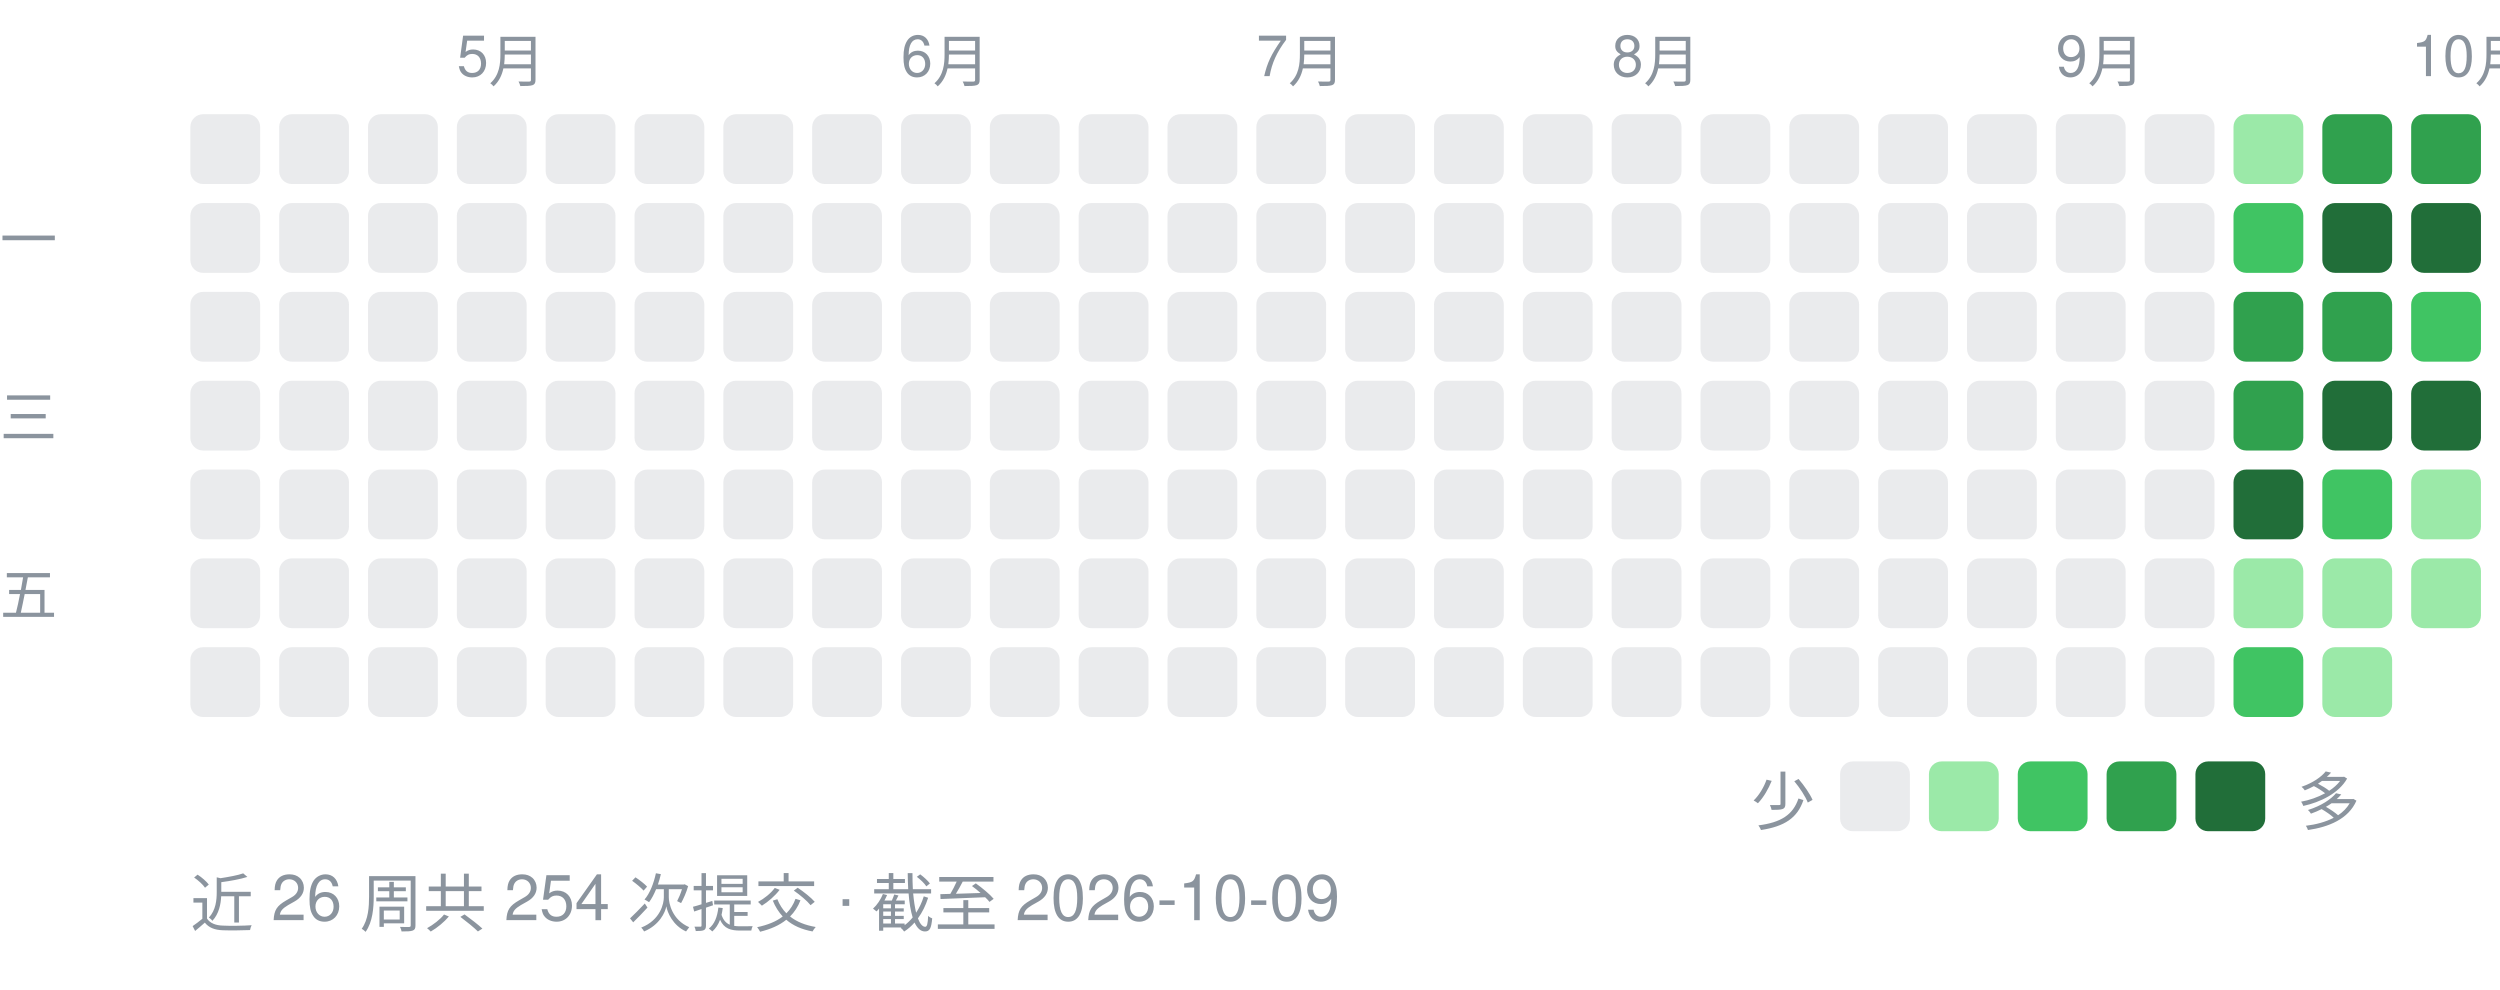
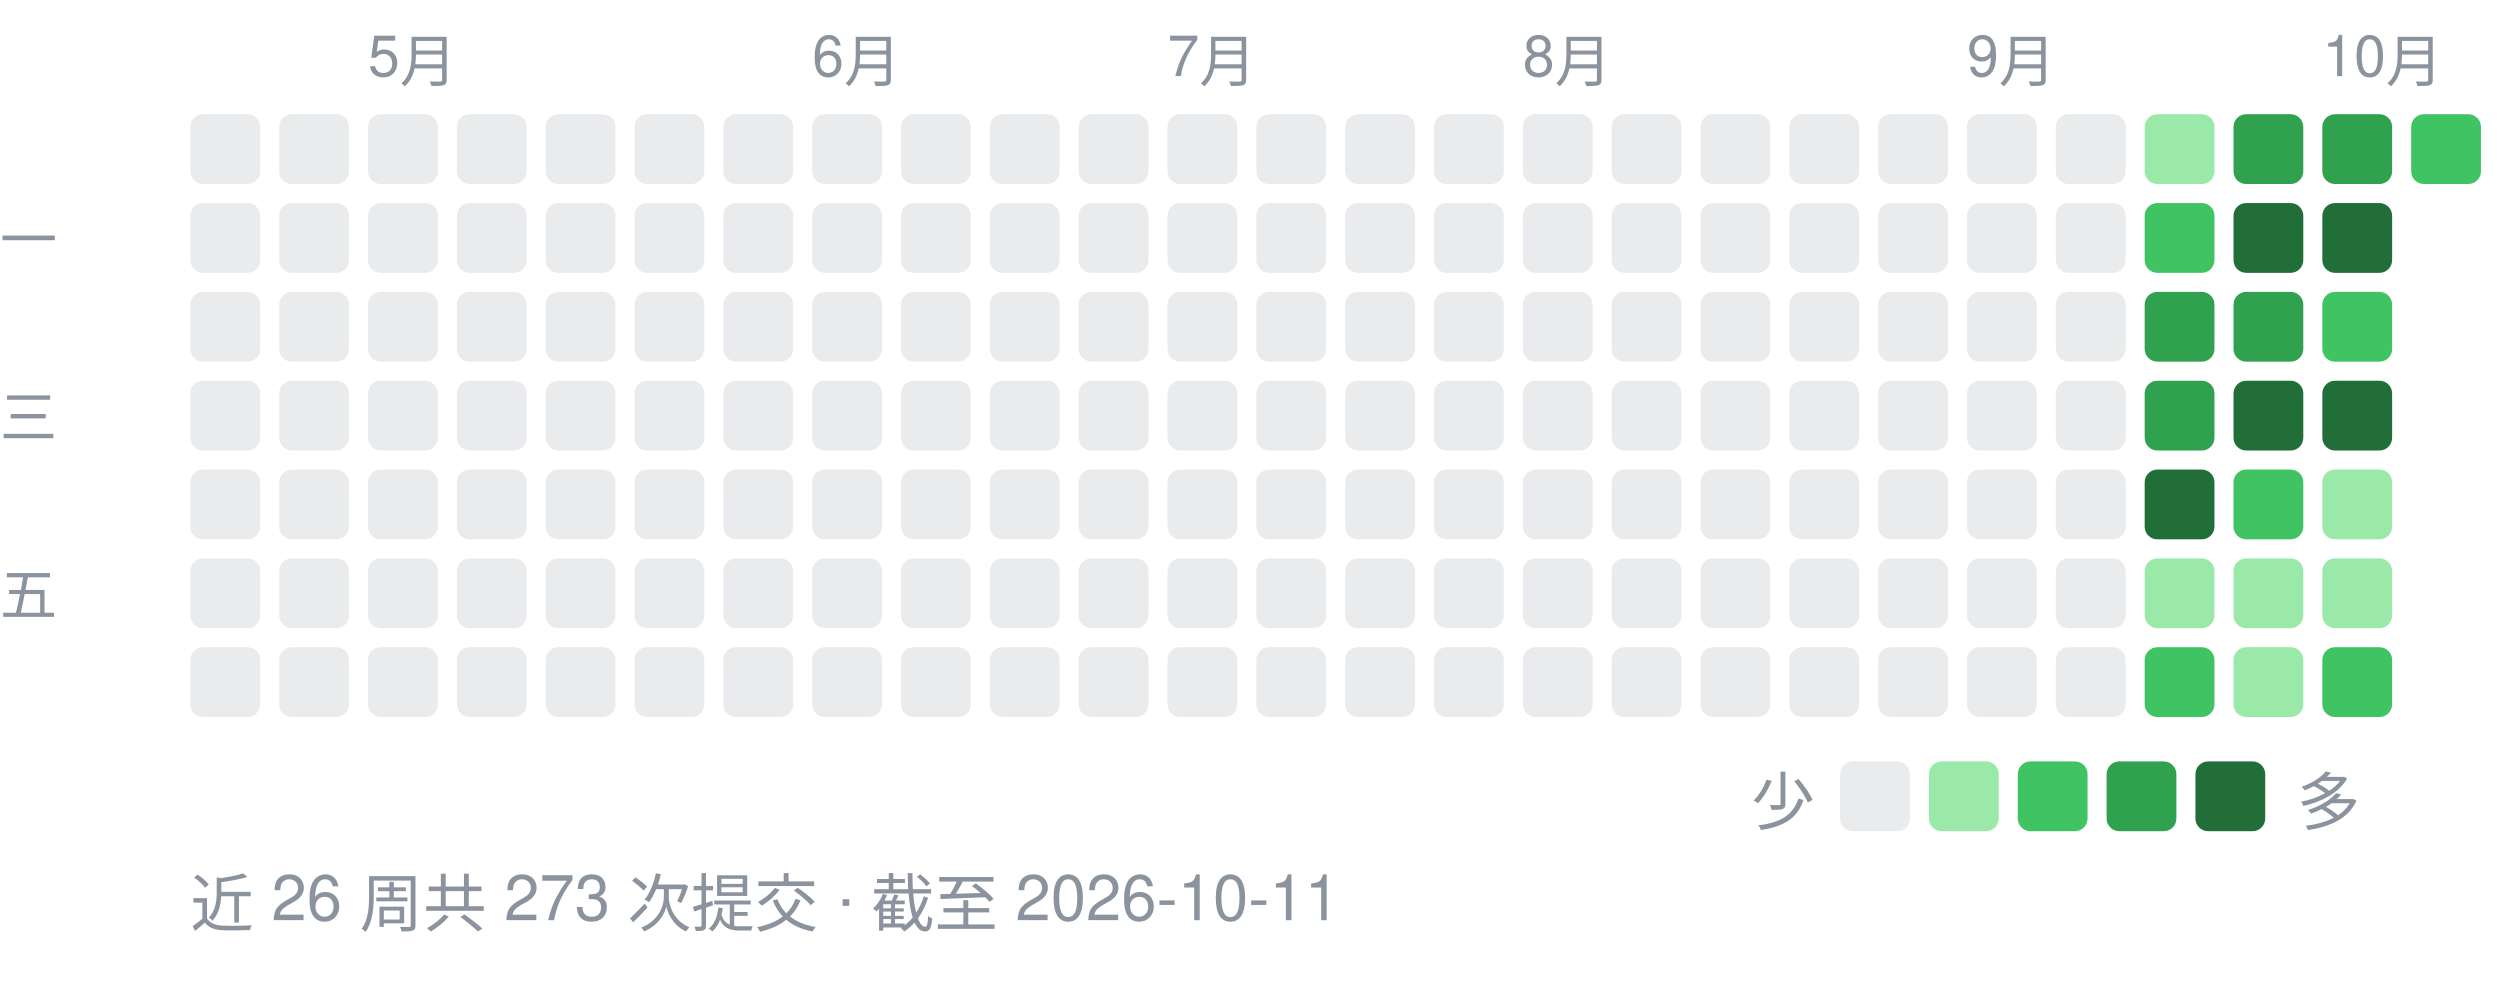
<svg xmlns="http://www.w3.org/2000/svg" width="394" height="156" viewBox="0 0 394 156" role="img">
  <g font-family="-apple-system,BlinkMacSystemFont,Segoe UI,Helvetica,Arial,PingFang SC,sans-serif" font-size="9" fill="#8b949e">
-     <text x="72" y="12">5月</text>
-     <text x="142" y="12">6月</text>
-     <text x="198" y="12">7月</text>
-     <text x="254" y="12">8月</text>
-     <text x="324" y="12">9月</text>
-     <text x="380" y="12">10月</text>
+     <text x="58" y="12">5月</text>
+     <text x="128" y="12">6月</text>
+     <text x="184" y="12">7月</text>
+     <text x="240" y="12">8月</text>
+     <text x="310" y="12">9月</text>
+     <text x="366" y="12">10月</text>
    <text x="0" y="41">一</text>
    <text x="0" y="69">三</text>
    <text x="0" y="97">五</text>
  </g>
  <rect x="30" y="18" width="11" height="11" rx="2" fill="rgba(139,148,158,0.18)" />
  <rect x="30" y="32" width="11" height="11" rx="2" fill="rgba(139,148,158,0.18)" />
  <rect x="30" y="46" width="11" height="11" rx="2" fill="rgba(139,148,158,0.18)" />
  <rect x="30" y="60" width="11" height="11" rx="2" fill="rgba(139,148,158,0.18)" />
  <rect x="30" y="74" width="11" height="11" rx="2" fill="rgba(139,148,158,0.18)" />
  <rect x="30" y="88" width="11" height="11" rx="2" fill="rgba(139,148,158,0.18)" />
  <rect x="30" y="102" width="11" height="11" rx="2" fill="rgba(139,148,158,0.18)" />
  <rect x="44" y="18" width="11" height="11" rx="2" fill="rgba(139,148,158,0.18)" />
  <rect x="44" y="32" width="11" height="11" rx="2" fill="rgba(139,148,158,0.18)" />
  <rect x="44" y="46" width="11" height="11" rx="2" fill="rgba(139,148,158,0.18)" />
  <rect x="44" y="60" width="11" height="11" rx="2" fill="rgba(139,148,158,0.18)" />
  <rect x="44" y="74" width="11" height="11" rx="2" fill="rgba(139,148,158,0.18)" />
  <rect x="44" y="88" width="11" height="11" rx="2" fill="rgba(139,148,158,0.18)" />
  <rect x="44" y="102" width="11" height="11" rx="2" fill="rgba(139,148,158,0.18)" />
  <rect x="58" y="18" width="11" height="11" rx="2" fill="rgba(139,148,158,0.18)" />
  <rect x="58" y="32" width="11" height="11" rx="2" fill="rgba(139,148,158,0.18)" />
  <rect x="58" y="46" width="11" height="11" rx="2" fill="rgba(139,148,158,0.18)" />
  <rect x="58" y="60" width="11" height="11" rx="2" fill="rgba(139,148,158,0.18)" />
  <rect x="58" y="74" width="11" height="11" rx="2" fill="rgba(139,148,158,0.18)" />
  <rect x="58" y="88" width="11" height="11" rx="2" fill="rgba(139,148,158,0.18)" />
  <rect x="58" y="102" width="11" height="11" rx="2" fill="rgba(139,148,158,0.18)" />
  <rect x="72" y="18" width="11" height="11" rx="2" fill="rgba(139,148,158,0.18)" />
  <rect x="72" y="32" width="11" height="11" rx="2" fill="rgba(139,148,158,0.18)" />
  <rect x="72" y="46" width="11" height="11" rx="2" fill="rgba(139,148,158,0.18)" />
  <rect x="72" y="60" width="11" height="11" rx="2" fill="rgba(139,148,158,0.18)" />
  <rect x="72" y="74" width="11" height="11" rx="2" fill="rgba(139,148,158,0.18)" />
  <rect x="72" y="88" width="11" height="11" rx="2" fill="rgba(139,148,158,0.18)" />
  <rect x="72" y="102" width="11" height="11" rx="2" fill="rgba(139,148,158,0.18)" />
  <rect x="86" y="18" width="11" height="11" rx="2" fill="rgba(139,148,158,0.18)" />
  <rect x="86" y="32" width="11" height="11" rx="2" fill="rgba(139,148,158,0.18)" />
  <rect x="86" y="46" width="11" height="11" rx="2" fill="rgba(139,148,158,0.18)" />
  <rect x="86" y="60" width="11" height="11" rx="2" fill="rgba(139,148,158,0.18)" />
  <rect x="86" y="74" width="11" height="11" rx="2" fill="rgba(139,148,158,0.18)" />
  <rect x="86" y="88" width="11" height="11" rx="2" fill="rgba(139,148,158,0.18)" />
  <rect x="86" y="102" width="11" height="11" rx="2" fill="rgba(139,148,158,0.18)" />
  <rect x="100" y="18" width="11" height="11" rx="2" fill="rgba(139,148,158,0.18)" />
  <rect x="100" y="32" width="11" height="11" rx="2" fill="rgba(139,148,158,0.18)" />
  <rect x="100" y="46" width="11" height="11" rx="2" fill="rgba(139,148,158,0.18)" />
  <rect x="100" y="60" width="11" height="11" rx="2" fill="rgba(139,148,158,0.18)" />
  <rect x="100" y="74" width="11" height="11" rx="2" fill="rgba(139,148,158,0.18)" />
  <rect x="100" y="88" width="11" height="11" rx="2" fill="rgba(139,148,158,0.18)" />
  <rect x="100" y="102" width="11" height="11" rx="2" fill="rgba(139,148,158,0.18)" />
  <rect x="114" y="18" width="11" height="11" rx="2" fill="rgba(139,148,158,0.18)" />
  <rect x="114" y="32" width="11" height="11" rx="2" fill="rgba(139,148,158,0.18)" />
  <rect x="114" y="46" width="11" height="11" rx="2" fill="rgba(139,148,158,0.18)" />
  <rect x="114" y="60" width="11" height="11" rx="2" fill="rgba(139,148,158,0.18)" />
  <rect x="114" y="74" width="11" height="11" rx="2" fill="rgba(139,148,158,0.18)" />
  <rect x="114" y="88" width="11" height="11" rx="2" fill="rgba(139,148,158,0.18)" />
  <rect x="114" y="102" width="11" height="11" rx="2" fill="rgba(139,148,158,0.18)" />
  <rect x="128" y="18" width="11" height="11" rx="2" fill="rgba(139,148,158,0.18)" />
  <rect x="128" y="32" width="11" height="11" rx="2" fill="rgba(139,148,158,0.18)" />
  <rect x="128" y="46" width="11" height="11" rx="2" fill="rgba(139,148,158,0.18)" />
  <rect x="128" y="60" width="11" height="11" rx="2" fill="rgba(139,148,158,0.18)" />
  <rect x="128" y="74" width="11" height="11" rx="2" fill="rgba(139,148,158,0.18)" />
  <rect x="128" y="88" width="11" height="11" rx="2" fill="rgba(139,148,158,0.18)" />
  <rect x="128" y="102" width="11" height="11" rx="2" fill="rgba(139,148,158,0.18)" />
  <rect x="142" y="18" width="11" height="11" rx="2" fill="rgba(139,148,158,0.18)" />
  <rect x="142" y="32" width="11" height="11" rx="2" fill="rgba(139,148,158,0.18)" />
  <rect x="142" y="46" width="11" height="11" rx="2" fill="rgba(139,148,158,0.18)" />
  <rect x="142" y="60" width="11" height="11" rx="2" fill="rgba(139,148,158,0.18)" />
  <rect x="142" y="74" width="11" height="11" rx="2" fill="rgba(139,148,158,0.18)" />
  <rect x="142" y="88" width="11" height="11" rx="2" fill="rgba(139,148,158,0.18)" />
  <rect x="142" y="102" width="11" height="11" rx="2" fill="rgba(139,148,158,0.18)" />
  <rect x="156" y="18" width="11" height="11" rx="2" fill="rgba(139,148,158,0.18)" />
  <rect x="156" y="32" width="11" height="11" rx="2" fill="rgba(139,148,158,0.18)" />
  <rect x="156" y="46" width="11" height="11" rx="2" fill="rgba(139,148,158,0.18)" />
  <rect x="156" y="60" width="11" height="11" rx="2" fill="rgba(139,148,158,0.18)" />
  <rect x="156" y="74" width="11" height="11" rx="2" fill="rgba(139,148,158,0.18)" />
  <rect x="156" y="88" width="11" height="11" rx="2" fill="rgba(139,148,158,0.18)" />
  <rect x="156" y="102" width="11" height="11" rx="2" fill="rgba(139,148,158,0.18)" />
  <rect x="170" y="18" width="11" height="11" rx="2" fill="rgba(139,148,158,0.18)" />
  <rect x="170" y="32" width="11" height="11" rx="2" fill="rgba(139,148,158,0.18)" />
  <rect x="170" y="46" width="11" height="11" rx="2" fill="rgba(139,148,158,0.18)" />
  <rect x="170" y="60" width="11" height="11" rx="2" fill="rgba(139,148,158,0.18)" />
  <rect x="170" y="74" width="11" height="11" rx="2" fill="rgba(139,148,158,0.18)" />
  <rect x="170" y="88" width="11" height="11" rx="2" fill="rgba(139,148,158,0.18)" />
  <rect x="170" y="102" width="11" height="11" rx="2" fill="rgba(139,148,158,0.18)" />
  <rect x="184" y="18" width="11" height="11" rx="2" fill="rgba(139,148,158,0.18)" />
  <rect x="184" y="32" width="11" height="11" rx="2" fill="rgba(139,148,158,0.18)" />
  <rect x="184" y="46" width="11" height="11" rx="2" fill="rgba(139,148,158,0.18)" />
  <rect x="184" y="60" width="11" height="11" rx="2" fill="rgba(139,148,158,0.18)" />
  <rect x="184" y="74" width="11" height="11" rx="2" fill="rgba(139,148,158,0.18)" />
  <rect x="184" y="88" width="11" height="11" rx="2" fill="rgba(139,148,158,0.18)" />
  <rect x="184" y="102" width="11" height="11" rx="2" fill="rgba(139,148,158,0.18)" />
  <rect x="198" y="18" width="11" height="11" rx="2" fill="rgba(139,148,158,0.18)" />
  <rect x="198" y="32" width="11" height="11" rx="2" fill="rgba(139,148,158,0.18)" />
  <rect x="198" y="46" width="11" height="11" rx="2" fill="rgba(139,148,158,0.18)" />
  <rect x="198" y="60" width="11" height="11" rx="2" fill="rgba(139,148,158,0.18)" />
  <rect x="198" y="74" width="11" height="11" rx="2" fill="rgba(139,148,158,0.18)" />
  <rect x="198" y="88" width="11" height="11" rx="2" fill="rgba(139,148,158,0.18)" />
  <rect x="198" y="102" width="11" height="11" rx="2" fill="rgba(139,148,158,0.18)" />
  <rect x="212" y="18" width="11" height="11" rx="2" fill="rgba(139,148,158,0.18)" />
  <rect x="212" y="32" width="11" height="11" rx="2" fill="rgba(139,148,158,0.18)" />
  <rect x="212" y="46" width="11" height="11" rx="2" fill="rgba(139,148,158,0.18)" />
  <rect x="212" y="60" width="11" height="11" rx="2" fill="rgba(139,148,158,0.18)" />
  <rect x="212" y="74" width="11" height="11" rx="2" fill="rgba(139,148,158,0.18)" />
  <rect x="212" y="88" width="11" height="11" rx="2" fill="rgba(139,148,158,0.18)" />
  <rect x="212" y="102" width="11" height="11" rx="2" fill="rgba(139,148,158,0.18)" />
  <rect x="226" y="18" width="11" height="11" rx="2" fill="rgba(139,148,158,0.18)" />
  <rect x="226" y="32" width="11" height="11" rx="2" fill="rgba(139,148,158,0.18)" />
  <rect x="226" y="46" width="11" height="11" rx="2" fill="rgba(139,148,158,0.18)" />
  <rect x="226" y="60" width="11" height="11" rx="2" fill="rgba(139,148,158,0.18)" />
  <rect x="226" y="74" width="11" height="11" rx="2" fill="rgba(139,148,158,0.18)" />
  <rect x="226" y="88" width="11" height="11" rx="2" fill="rgba(139,148,158,0.18)" />
  <rect x="226" y="102" width="11" height="11" rx="2" fill="rgba(139,148,158,0.18)" />
  <rect x="240" y="18" width="11" height="11" rx="2" fill="rgba(139,148,158,0.18)" />
  <rect x="240" y="32" width="11" height="11" rx="2" fill="rgba(139,148,158,0.18)" />
  <rect x="240" y="46" width="11" height="11" rx="2" fill="rgba(139,148,158,0.18)" />
  <rect x="240" y="60" width="11" height="11" rx="2" fill="rgba(139,148,158,0.18)" />
  <rect x="240" y="74" width="11" height="11" rx="2" fill="rgba(139,148,158,0.18)" />
  <rect x="240" y="88" width="11" height="11" rx="2" fill="rgba(139,148,158,0.18)" />
  <rect x="240" y="102" width="11" height="11" rx="2" fill="rgba(139,148,158,0.18)" />
  <rect x="254" y="18" width="11" height="11" rx="2" fill="rgba(139,148,158,0.18)" />
  <rect x="254" y="32" width="11" height="11" rx="2" fill="rgba(139,148,158,0.18)" />
  <rect x="254" y="46" width="11" height="11" rx="2" fill="rgba(139,148,158,0.18)" />
  <rect x="254" y="60" width="11" height="11" rx="2" fill="rgba(139,148,158,0.18)" />
  <rect x="254" y="74" width="11" height="11" rx="2" fill="rgba(139,148,158,0.18)" />
  <rect x="254" y="88" width="11" height="11" rx="2" fill="rgba(139,148,158,0.18)" />
  <rect x="254" y="102" width="11" height="11" rx="2" fill="rgba(139,148,158,0.18)" />
  <rect x="268" y="18" width="11" height="11" rx="2" fill="rgba(139,148,158,0.18)" />
  <rect x="268" y="32" width="11" height="11" rx="2" fill="rgba(139,148,158,0.18)" />
  <rect x="268" y="46" width="11" height="11" rx="2" fill="rgba(139,148,158,0.18)" />
  <rect x="268" y="60" width="11" height="11" rx="2" fill="rgba(139,148,158,0.18)" />
  <rect x="268" y="74" width="11" height="11" rx="2" fill="rgba(139,148,158,0.18)" />
  <rect x="268" y="88" width="11" height="11" rx="2" fill="rgba(139,148,158,0.18)" />
  <rect x="268" y="102" width="11" height="11" rx="2" fill="rgba(139,148,158,0.18)" />
  <rect x="282" y="18" width="11" height="11" rx="2" fill="rgba(139,148,158,0.18)" />
  <rect x="282" y="32" width="11" height="11" rx="2" fill="rgba(139,148,158,0.18)" />
  <rect x="282" y="46" width="11" height="11" rx="2" fill="rgba(139,148,158,0.18)" />
  <rect x="282" y="60" width="11" height="11" rx="2" fill="rgba(139,148,158,0.18)" />
  <rect x="282" y="74" width="11" height="11" rx="2" fill="rgba(139,148,158,0.18)" />
  <rect x="282" y="88" width="11" height="11" rx="2" fill="rgba(139,148,158,0.18)" />
  <rect x="282" y="102" width="11" height="11" rx="2" fill="rgba(139,148,158,0.18)" />
  <rect x="296" y="18" width="11" height="11" rx="2" fill="rgba(139,148,158,0.18)" />
  <rect x="296" y="32" width="11" height="11" rx="2" fill="rgba(139,148,158,0.18)" />
  <rect x="296" y="46" width="11" height="11" rx="2" fill="rgba(139,148,158,0.18)" />
  <rect x="296" y="60" width="11" height="11" rx="2" fill="rgba(139,148,158,0.18)" />
  <rect x="296" y="74" width="11" height="11" rx="2" fill="rgba(139,148,158,0.18)" />
  <rect x="296" y="88" width="11" height="11" rx="2" fill="rgba(139,148,158,0.18)" />
  <rect x="296" y="102" width="11" height="11" rx="2" fill="rgba(139,148,158,0.18)" />
  <rect x="310" y="18" width="11" height="11" rx="2" fill="rgba(139,148,158,0.18)" />
  <rect x="310" y="32" width="11" height="11" rx="2" fill="rgba(139,148,158,0.18)" />
  <rect x="310" y="46" width="11" height="11" rx="2" fill="rgba(139,148,158,0.18)" />
  <rect x="310" y="60" width="11" height="11" rx="2" fill="rgba(139,148,158,0.18)" />
  <rect x="310" y="74" width="11" height="11" rx="2" fill="rgba(139,148,158,0.18)" />
  <rect x="310" y="88" width="11" height="11" rx="2" fill="rgba(139,148,158,0.18)" />
  <rect x="310" y="102" width="11" height="11" rx="2" fill="rgba(139,148,158,0.18)" />
  <rect x="324" y="18" width="11" height="11" rx="2" fill="rgba(139,148,158,0.18)" />
  <rect x="324" y="32" width="11" height="11" rx="2" fill="rgba(139,148,158,0.18)" />
  <rect x="324" y="46" width="11" height="11" rx="2" fill="rgba(139,148,158,0.18)" />
  <rect x="324" y="60" width="11" height="11" rx="2" fill="rgba(139,148,158,0.18)" />
  <rect x="324" y="74" width="11" height="11" rx="2" fill="rgba(139,148,158,0.18)" />
  <rect x="324" y="88" width="11" height="11" rx="2" fill="rgba(139,148,158,0.18)" />
  <rect x="324" y="102" width="11" height="11" rx="2" fill="rgba(139,148,158,0.18)" />
-   <rect x="338" y="18" width="11" height="11" rx="2" fill="rgba(139,148,158,0.18)" />
-   <rect x="338" y="32" width="11" height="11" rx="2" fill="rgba(139,148,158,0.18)" />
-   <rect x="338" y="46" width="11" height="11" rx="2" fill="rgba(139,148,158,0.18)" />
-   <rect x="338" y="60" width="11" height="11" rx="2" fill="rgba(139,148,158,0.18)" />
-   <rect x="338" y="74" width="11" height="11" rx="2" fill="rgba(139,148,158,0.18)" />
-   <rect x="338" y="88" width="11" height="11" rx="2" fill="rgba(139,148,158,0.18)" />
-   <rect x="338" y="102" width="11" height="11" rx="2" fill="rgba(139,148,158,0.18)" />
-   <rect x="352" y="18" width="11" height="11" rx="2" fill="#9be9a8" />
-   <rect x="352" y="32" width="11" height="11" rx="2" fill="#40c463" />
+   <rect x="338" y="18" width="11" height="11" rx="2" fill="#9be9a8" />
+   <rect x="338" y="32" width="11" height="11" rx="2" fill="#40c463" />
+   <rect x="338" y="46" width="11" height="11" rx="2" fill="#30a14e" />
+   <rect x="338" y="60" width="11" height="11" rx="2" fill="#30a14e" />
+   <rect x="338" y="74" width="11" height="11" rx="2" fill="#216e39" />
+   <rect x="338" y="88" width="11" height="11" rx="2" fill="#9be9a8" />
+   <rect x="338" y="102" width="11" height="11" rx="2" fill="#40c463" />
+   <rect x="352" y="18" width="11" height="11" rx="2" fill="#30a14e" />
+   <rect x="352" y="32" width="11" height="11" rx="2" fill="#216e39" />
  <rect x="352" y="46" width="11" height="11" rx="2" fill="#30a14e" />
-   <rect x="352" y="60" width="11" height="11" rx="2" fill="#30a14e" />
-   <rect x="352" y="74" width="11" height="11" rx="2" fill="#216e39" />
+   <rect x="352" y="60" width="11" height="11" rx="2" fill="#216e39" />
+   <rect x="352" y="74" width="11" height="11" rx="2" fill="#40c463" />
  <rect x="352" y="88" width="11" height="11" rx="2" fill="#9be9a8" />
-   <rect x="352" y="102" width="11" height="11" rx="2" fill="#40c463" />
+   <rect x="352" y="102" width="11" height="11" rx="2" fill="#9be9a8" />
  <rect x="366" y="18" width="11" height="11" rx="2" fill="#30a14e" />
  <rect x="366" y="32" width="11" height="11" rx="2" fill="#216e39" />
-   <rect x="366" y="46" width="11" height="11" rx="2" fill="#30a14e" />
+   <rect x="366" y="46" width="11" height="11" rx="2" fill="#40c463" />
  <rect x="366" y="60" width="11" height="11" rx="2" fill="#216e39" />
-   <rect x="366" y="74" width="11" height="11" rx="2" fill="#40c463" />
+   <rect x="366" y="74" width="11" height="11" rx="2" fill="#9be9a8" />
  <rect x="366" y="88" width="11" height="11" rx="2" fill="#9be9a8" />
-   <rect x="366" y="102" width="11" height="11" rx="2" fill="#9be9a8" />
-   <rect x="380" y="18" width="11" height="11" rx="2" fill="#30a14e" />
-   <rect x="380" y="32" width="11" height="11" rx="2" fill="#216e39" />
-   <rect x="380" y="46" width="11" height="11" rx="2" fill="#40c463" />
-   <rect x="380" y="60" width="11" height="11" rx="2" fill="#216e39" />
-   <rect x="380" y="74" width="11" height="11" rx="2" fill="#9be9a8" />
-   <rect x="380" y="88" width="11" height="11" rx="2" fill="#9be9a8" />
+   <rect x="366" y="102" width="11" height="11" rx="2" fill="#40c463" />
+   <rect x="380" y="18" width="11" height="11" rx="2" fill="#40c463" />
  <g font-family="-apple-system,BlinkMacSystemFont,Segoe UI,Helvetica,Arial,PingFang SC,sans-serif" font-size="10" fill="#8b949e">
-     <text x="30" y="146">近 26 周共 254 次提交 · 截至 2026-10-09</text>
+     <text x="30" y="146">近 26 周共 273 次提交 · 截至 2026-10-11</text>
    <text x="286" y="130" text-anchor="end">少</text>
    <rect x="290" y="120" width="11" height="11" rx="2" fill="rgba(139,148,158,0.18)" />
    <rect x="304" y="120" width="11" height="11" rx="2" fill="#9be9a8" />
    <rect x="318" y="120" width="11" height="11" rx="2" fill="#40c463" />
    <rect x="332" y="120" width="11" height="11" rx="2" fill="#30a14e" />
    <rect x="346" y="120" width="11" height="11" rx="2" fill="#216e39" />
    <text x="362" y="130">多</text>
  </g>
</svg>
